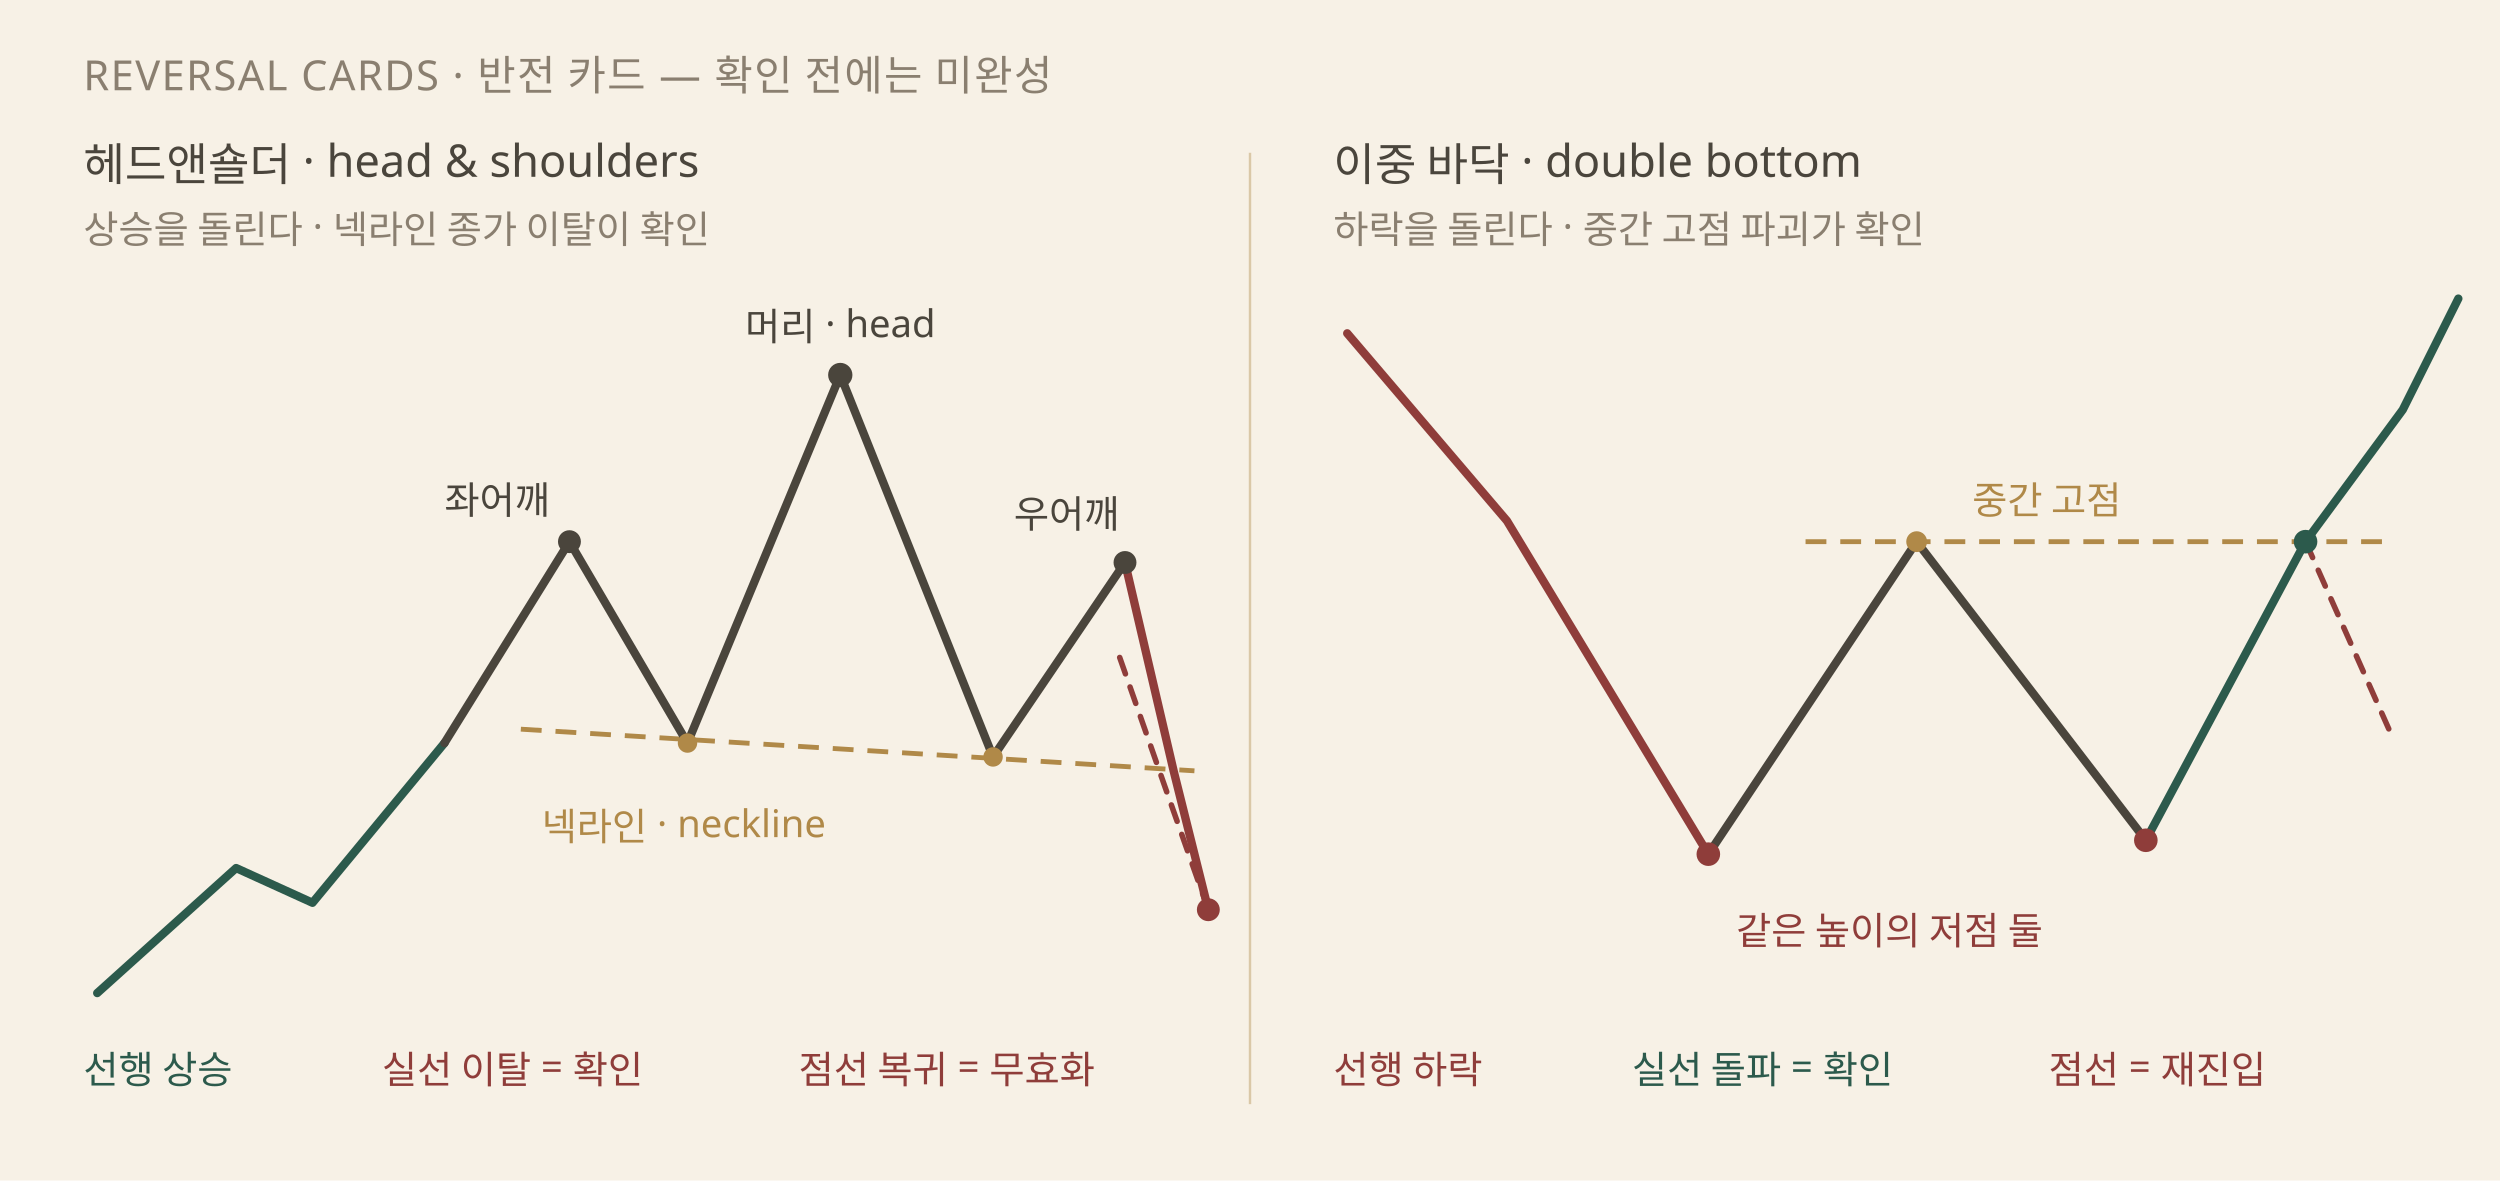
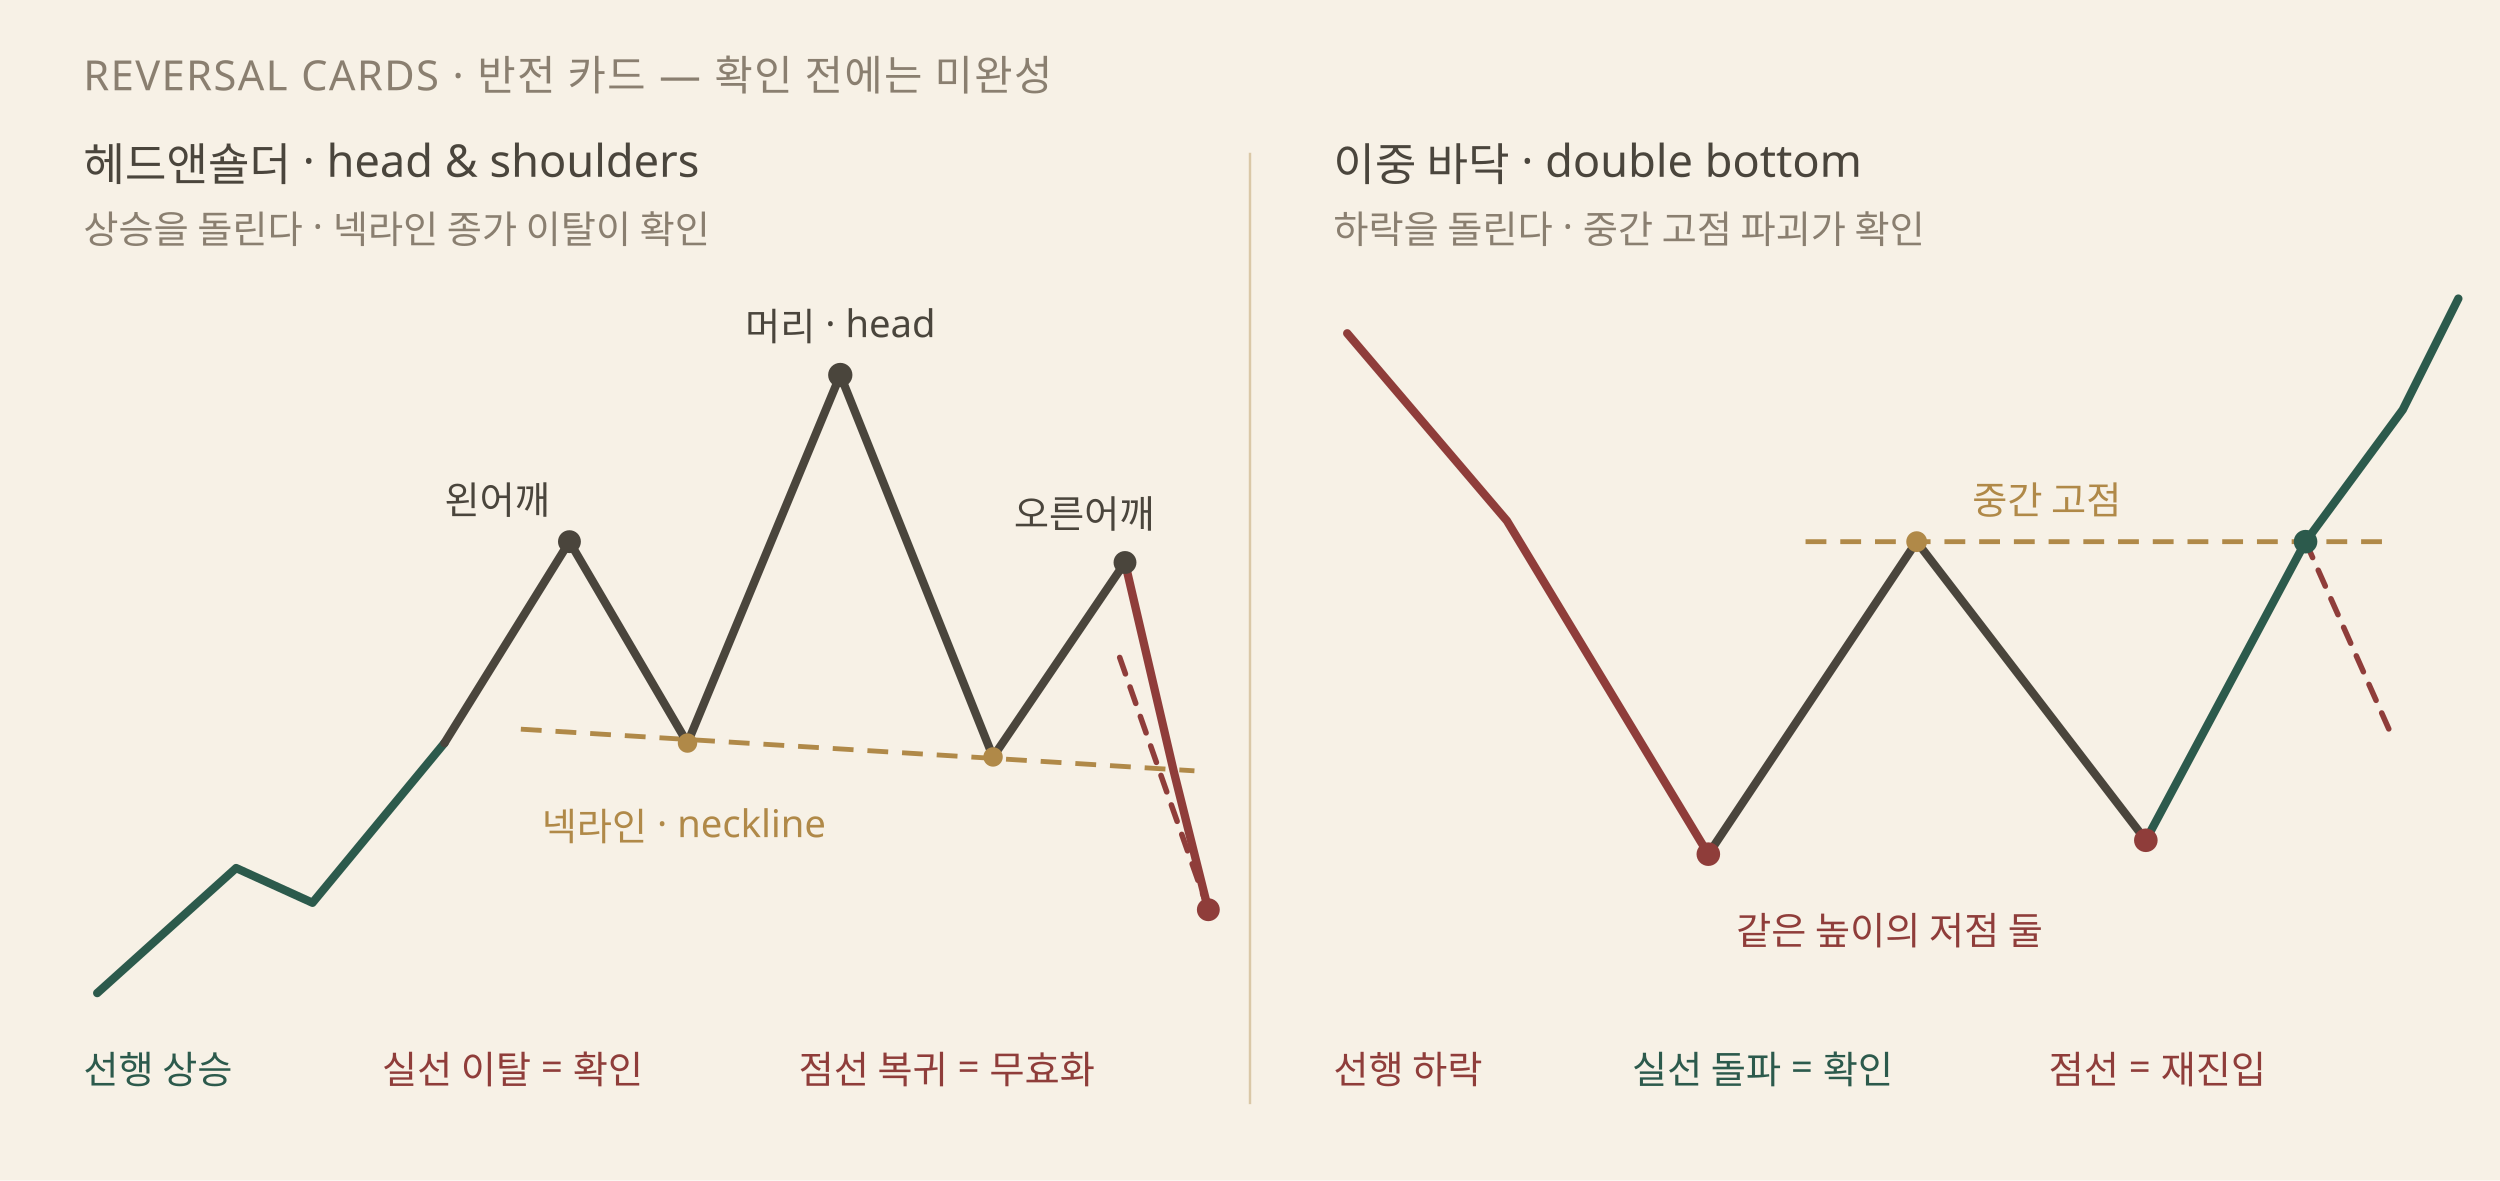
<svg xmlns="http://www.w3.org/2000/svg" viewBox="0 0 720 340" font-family="IBM Plex Sans KR, sans-serif">
  <rect width="720" height="340" fill="#f7f1e6" />
  <text x="24" y="26" font-size="12" fill="#8a7f70" letter-spacing="0.4">REVERSAL CARDS · 반전 카드 — 확인 전에는 미완성</text>
  <line x1="360" y1="44" x2="360" y2="318" stroke="#b08948" stroke-width="0.7" opacity="0.4" />
  <text x="24" y="52" fill="#4a453c" font-size="13">헤드앤숄더 · head &amp; shoulders</text>
  <text x="24" y="70" fill="#8a7f70" font-size="11">상승을 돌린다 · 넥라인 종가 이탈이 확인</text>
  <line x1="150" y1="210" x2="344" y2="222" stroke="#b08948" stroke-width="1.4" stroke-dasharray="6 4" />
  <path d="M28 286 L68 250 L90 260 L128 214" fill="none" stroke="#2c5a4c" stroke-width="2.4" stroke-linejoin="round" stroke-linecap="round" />
  <path d="M128 214 L164 156 L198 214 L242 108 L286 218 L324 162" fill="none" stroke="#4a453c" stroke-width="2.4" stroke-linejoin="round" stroke-linecap="round" />
  <path d="M324 162 L338 222 L348 262" fill="none" stroke="#8f3d3a" stroke-width="2.4" stroke-linejoin="round" stroke-linecap="round" />
  <path d="M348 262 L336 228 L322 188" fill="none" stroke="#8f3d3a" stroke-width="1.6" stroke-dasharray="5 4" stroke-linecap="round" />
  <circle cx="164" cy="156" r="3.3" fill="#4a453c" />
  <circle cx="242" cy="108" r="3.5" fill="#4a453c" />
  <circle cx="324" cy="162" r="3.3" fill="#4a453c" />
  <circle cx="198" cy="214" r="2.8" fill="#b08948" />
  <circle cx="286" cy="218" r="2.8" fill="#b08948" />
  <circle cx="348" cy="262" r="3.3" fill="#8f3d3a" />
-   <text x="128" y="148" fill="#4a453c" font-size="11">좌어깨</text>
+   <text x="128" y="148" fill="#4a453c" font-size="11">왼어깨</text>
  <text x="242" y="98" fill="#4a453c" font-size="11" text-anchor="middle">머리 · head</text>
-   <text x="292" y="152" fill="#4a453c" font-size="11">우어깨</text>
+   <text x="292" y="152" fill="#4a453c" font-size="11">오른어깨</text>
  <text x="156" y="242" fill="#b08948" font-size="11">넥라인 · neckline</text>
  <text x="24" y="312" fill="#2c5a4c" font-size="11">선행 상승</text>
  <text x="110" y="312" fill="#8f3d3a" font-size="11">실선 이탈 = 확인</text>
  <text x="230" y="312" fill="#8f3d3a" font-size="11">점선 복귀 = 무효화</text>
  <text x="384" y="52" fill="#4a453c" font-size="13">이중 바닥 · double bottom</text>
  <text x="384" y="70" fill="#8a7f70" font-size="11">하락을 돌린다 · 중간 고점 파괴가 확인</text>
  <line x1="520" y1="156" x2="690" y2="156" stroke="#b08948" stroke-width="1.4" stroke-dasharray="6 4" />
  <text x="568" y="148" fill="#b08948" font-size="11">중간 고점</text>
  <path d="M388 96 L434 150 L492 246" fill="none" stroke="#8f3d3a" stroke-width="2.4" stroke-linejoin="round" stroke-linecap="round" />
  <path d="M492 246 L552 156 L618 242" fill="none" stroke="#4a453c" stroke-width="2.4" stroke-linejoin="round" stroke-linecap="round" />
  <path d="M618 242 L664 156 L692 118 L708 86" fill="none" stroke="#2c5a4c" stroke-width="2.4" stroke-linejoin="round" stroke-linecap="round" />
  <path d="M664 156 L688 210" fill="none" stroke="#8f3d3a" stroke-width="1.6" stroke-dasharray="5 4" stroke-linecap="round" />
  <circle cx="492" cy="246" r="3.4" fill="#8f3d3a" />
  <circle cx="618" cy="242" r="3.4" fill="#8f3d3a" />
  <circle cx="552" cy="156" r="3" fill="#b08948" />
  <circle cx="664" cy="156" r="3.4" fill="#2c5a4c" />
  <text x="500" y="272" fill="#8f3d3a" font-size="11">같은 높이의 저점 둘</text>
  <text x="384" y="312" fill="#8f3d3a" font-size="11">선행 하락</text>
  <text x="470" y="312" fill="#2c5a4c" font-size="11">실선 돌파 = 확인</text>
  <text x="590" y="312" fill="#8f3d3a" font-size="11">점선 = 재진입</text>
</svg>
